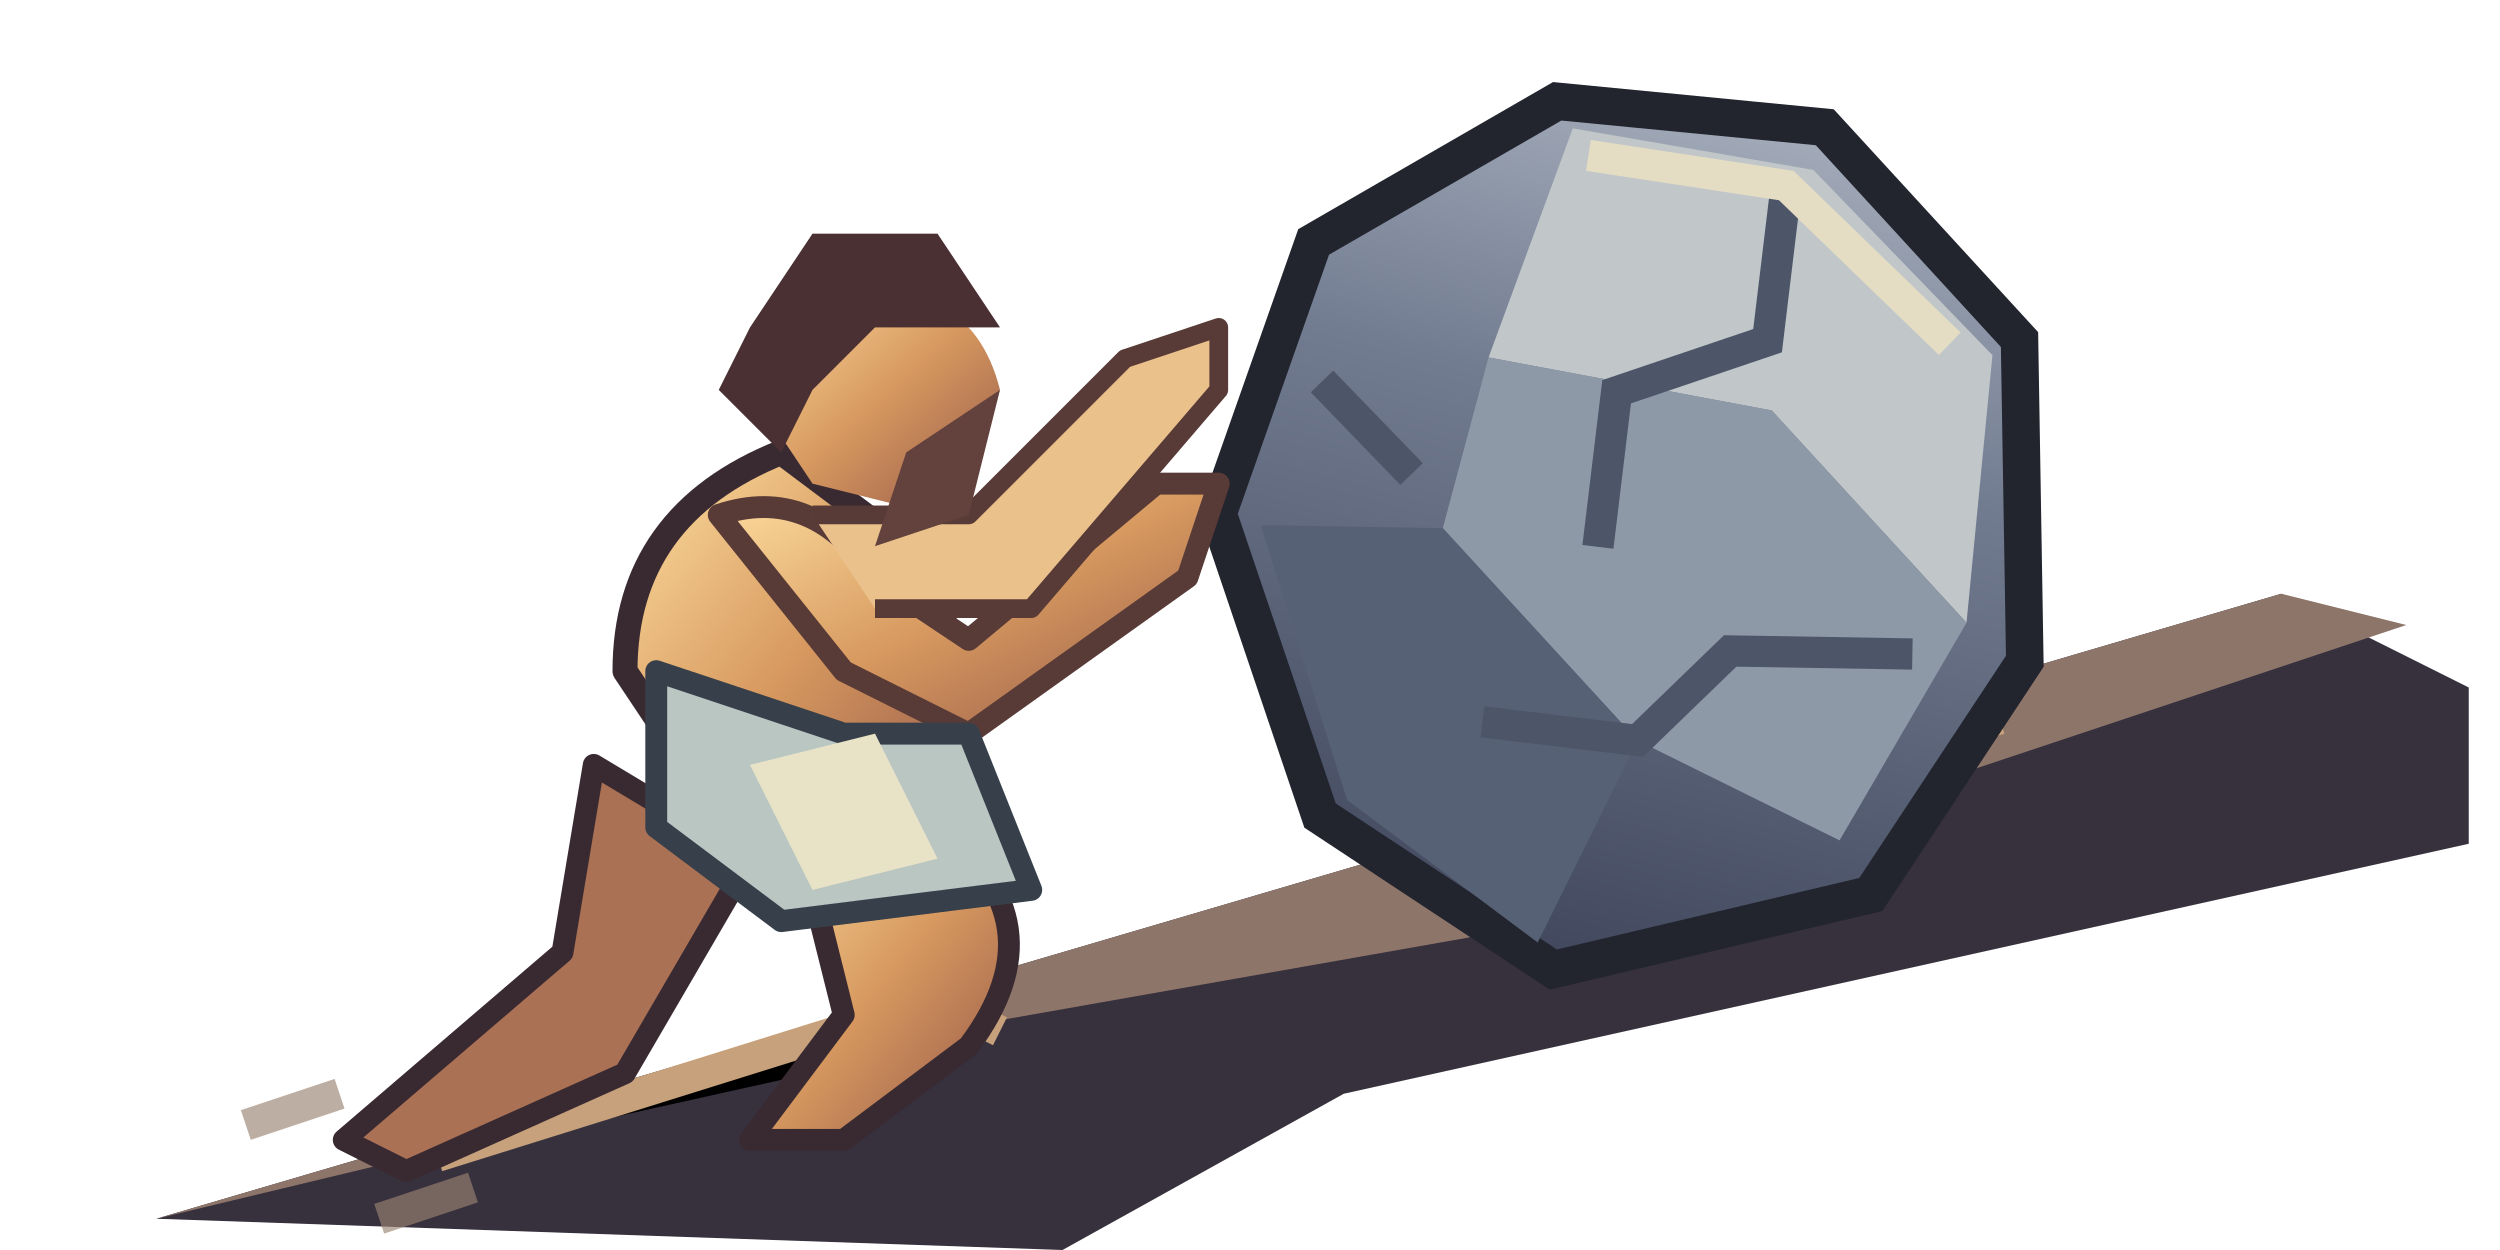
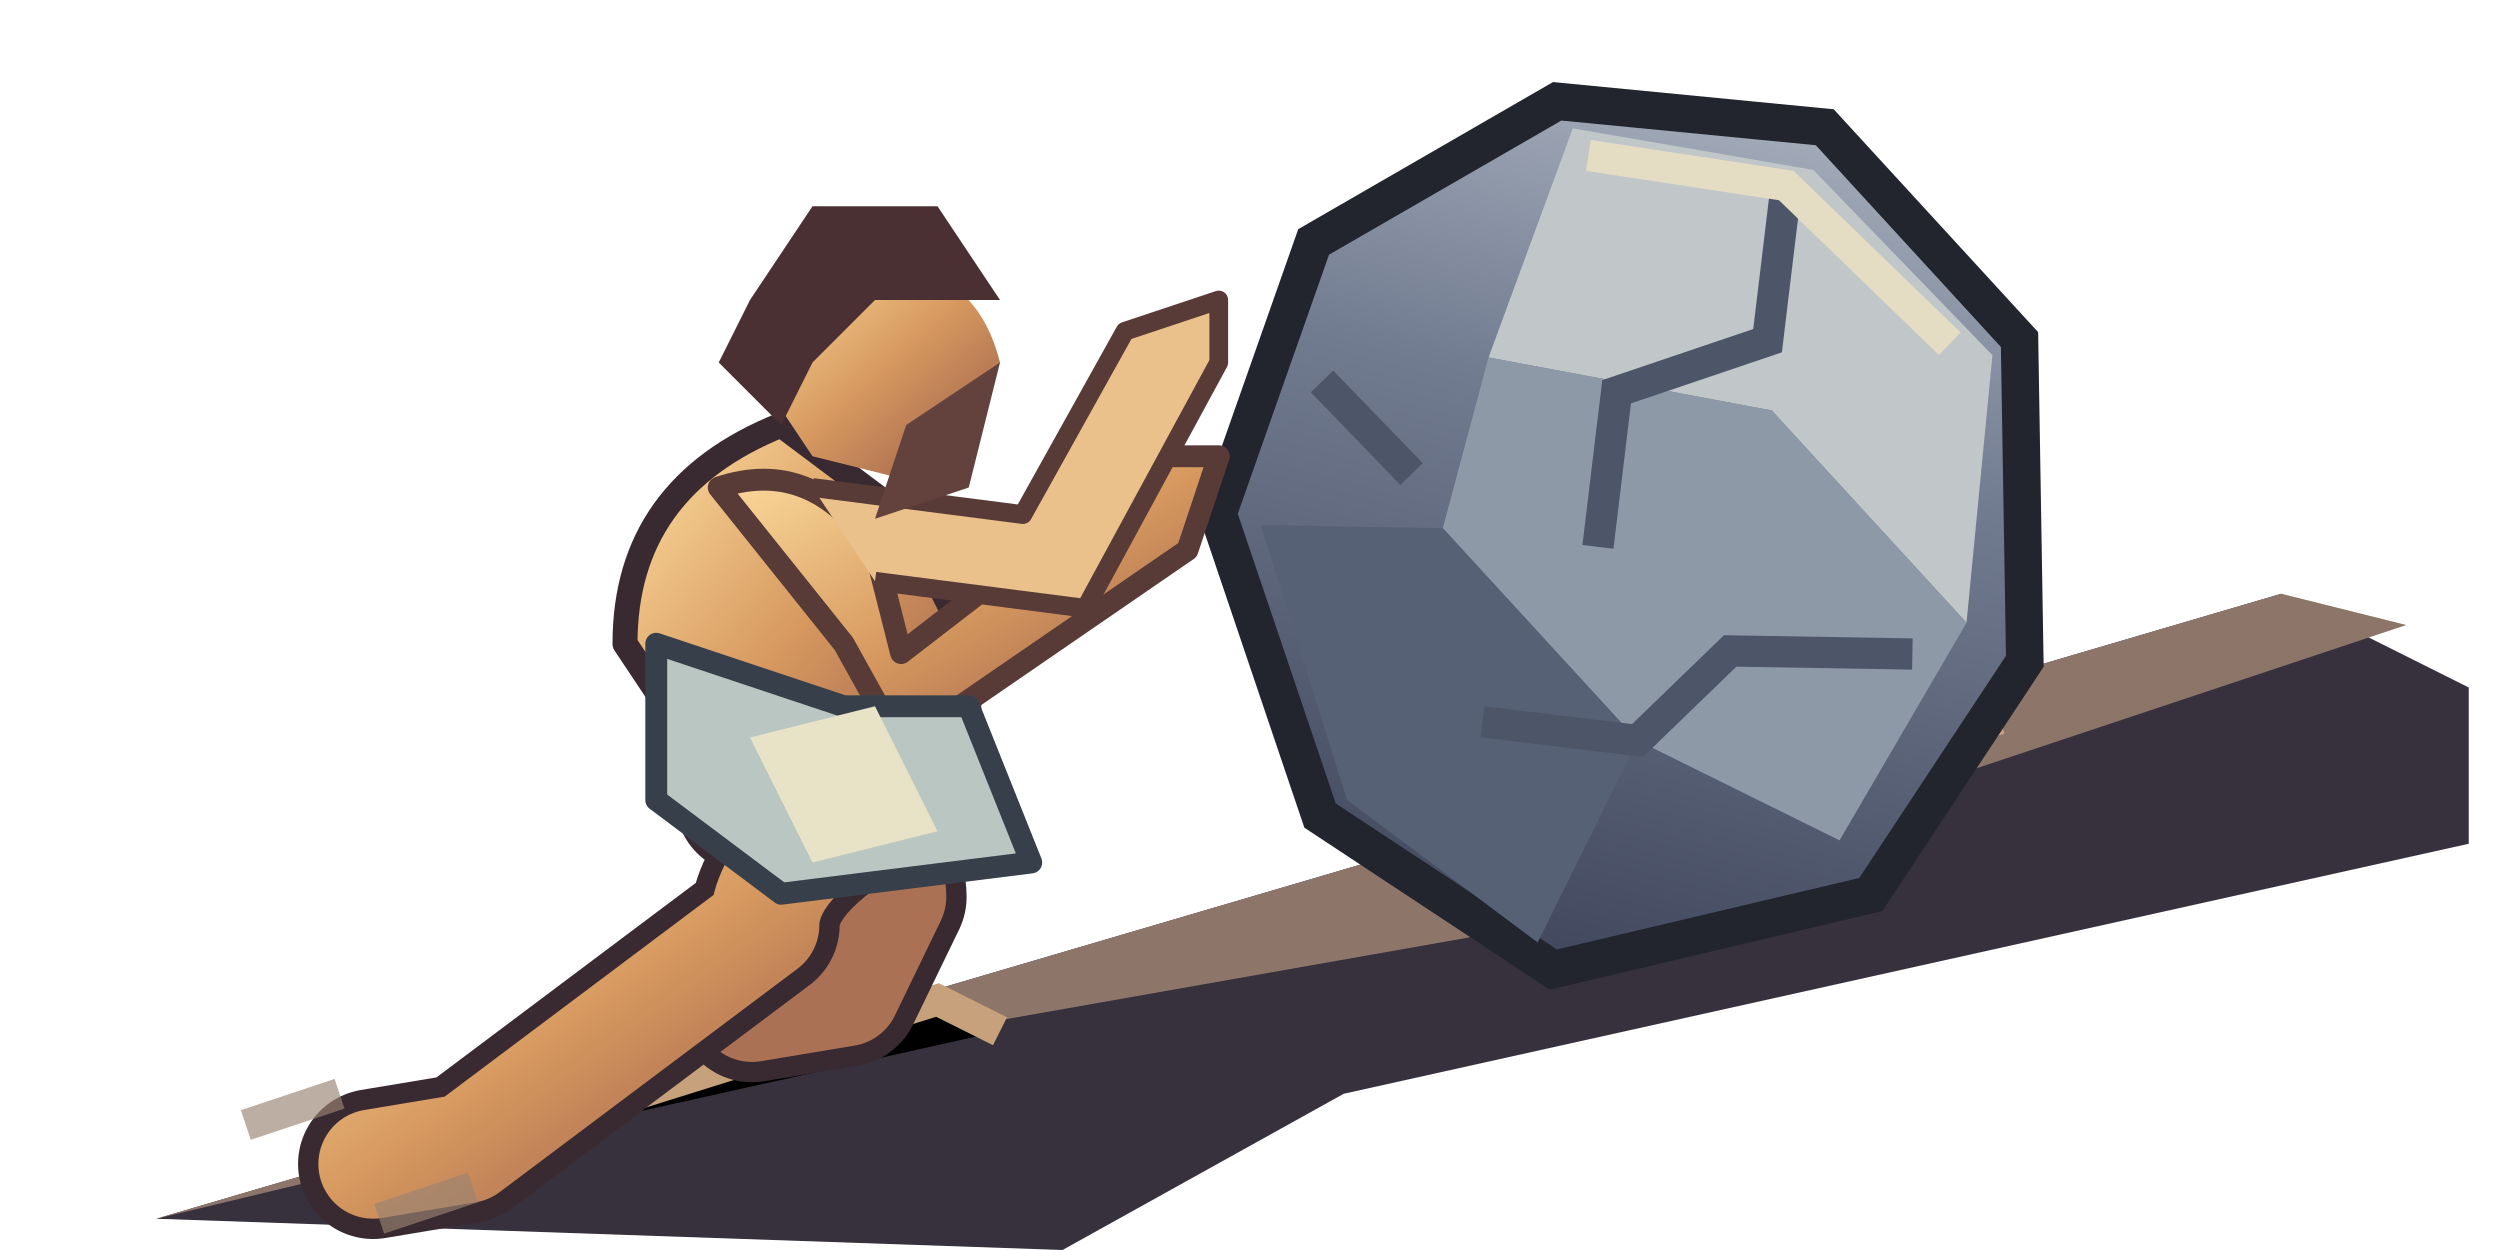
<svg xmlns="http://www.w3.org/2000/svg" width="80" height="40" viewBox="0 0 80 40">
  <defs>
    <linearGradient id="fire" x1="0%" y1="100%" x2="20%" y2="0%">
      <stop stop-color="#ffe595" />
      <stop offset=".42" stop-color="#ffb638" />
      <stop offset=".75" stop-color="#ff6026" />
      <stop offset="1" stop-color="#ca2926" />
    </linearGradient>
    <linearGradient id="stone" x2="100%" y2="100%">
      <stop stop-color="#bdc4ce" />
      <stop offset=".4" stop-color="#727c91" />
      <stop offset="1" stop-color="#33394e" />
    </linearGradient>
    <linearGradient id="skin" x2="100%" y2="100%">
      <stop stop-color="#ffe0a1" />
      <stop offset=".5" stop-color="#d7995f" />
      <stop offset="1" stop-color="#925548" />
    </linearGradient>
    <radialGradient id="glow">
      <stop stop-color="#ff8c27" stop-opacity=".24" />
      <stop offset="1" stop-color="#ff5a1d" stop-opacity="0" />
    </radialGradient>
  </defs>
  <path d="M5 39 L73 19 L79 22 L79 27 L43 35 L34 40Z" fill="#37313e" />
  <path d="M5 39 L73 19 L77 20 L47 30 L30 33Z" fill="#8e7569" />
  <path d="M14 37 L30 32 L32 33 M47 28 L64 23" stroke="#c6a17b" stroke-width="1" />
  <g transform="translate(52 17) rotate(60.0)">
    <path d="M-13 -5 L-8 -12 L1 -14 L10 -9 L14 -1 L11 9 L3 13 L-7 11 L-13 4Z" fill="url(#stone)" stroke="#22242e" stroke-width="1.2" />
    <path d="M-12 -5 L-7 -11 L1 -13 L8 -8 L-1 -6 L-7 1Z" fill="#c1c6c9" />
    <path d="M-7 1 L-1 -6 L8 -8 L12 -1 L6 3 L-3 5Z" fill="#8e99a8" />
    <path d="M-3 5 L6 3 L10 9 L3 12 L-6 10Z" fill="#566176" />
    <path d="M-7 -10 L-3 -7 L-4 -2 L0 1 M8 -6 L5 -1 L6 3 L3 7 M-9 6 L-5 5" stroke="#4d5569" stroke-width="1" fill="none" />
    <path d="M-11 -5 L-7 -10 L0 -12" stroke="#e4ddc4" stroke-width="1" fill="none" />
  </g>
-   <g transform="translate(0 0.476314)" stroke-linejoin="round">
-     <path d="M24 27 L20 33.866 L13 37 L11 36 L18 30 L19 24Z" fill="#ab7155" stroke="#392a32" stroke-width=".7" />
-     <path d="M30 26 Q34 29 31 33 L27 36 L24 36 L27 32 L26 28Z" fill="url(#skin)" stroke="#392a32" stroke-width=".7" />
+   <g transform="translate(0 -0.4)" stroke-linejoin="round">
+     <path d="M24 26 Q28.531 27.1 28.531 29.1 L27.062 32.132 l-3 .5" stroke="#392a32" stroke-width="4.8" fill="none" stroke-linecap="round" />
+     <path d="M24 26 Q28.531 27.1 28.531 29.1 L27.062 32.132 l-3 .5" stroke="#ab7155" stroke-width="3.5" fill="none" stroke-linecap="round" />
+     <path d="M28 26 Q24.469 28.0 24.469 30.0 L14.938 37.148 l-3 .5" stroke="#392a32" stroke-width="4.8" fill="none" stroke-linecap="round" />
+     <path d="M28 26 Q24.469 28.0 24.469 30.0 L14.938 37.148 l-3 .5" stroke="url(#skin)" stroke-width="3.5" fill="none" stroke-linecap="round" />
    <path d="M25 14 Q20 16 20 21 L24 27 L31 26 L31 21 L29 17Z" fill="url(#skin)" stroke="#392a32" stroke-width=".8" />
-     <path d="M23 16 Q26 15 28 18 L31 20 L37 15 L39 15 L38 18 L31 23 L27 21Z" fill="url(#skin)" stroke="#583a37" stroke-width=".7" />
-     <path d="M26 16 L31 16 L36 11 L39 10 L39 12 L33 19 L28 19" fill="#eac18a" stroke="#583a37" stroke-width=".6" />
+     <path d="M23 16 Q26 15 28 18 L28.835 21.299 L37 15 L39 15 L38 18 L28.835 24.299 L27 21Z" fill="url(#skin)" stroke="#583a37" stroke-width=".7" />
+     <path d="M26 16 L32.732 16.866 L36 11 L39 10 L39 12 L34.732 19.866 L28 19" fill="#eac18a" stroke="#583a37" stroke-width=".6" />
    <path d="M21 21 L27 23 L31 23 L33 28 L25 29 L21 26Z" fill="#bac6c2" stroke="#37404a" stroke-width=".7" />
    <path d="M24 24 L26 28 L30 27 L28 23Z" fill="#e8e3c7" />
    <path d="M26 9 Q31 8 32 12 L30 16 L26 15 L24 12Z" fill="url(#skin)" />
    <path d="M24 10 L26 7 L30 7 L32 10 L28 10 L26 12 L25 14 L23 12Z" fill="#4a3033" />
    <path d="M29 14 L32 12 L31 16 L28 17Z" fill="#63413c" />
  </g>
  <path d="M10.866 35 l-3 1 M15.134 38 l-3 1" stroke="#9a8372" stroke-width="1" opacity=".65" />
</svg>
